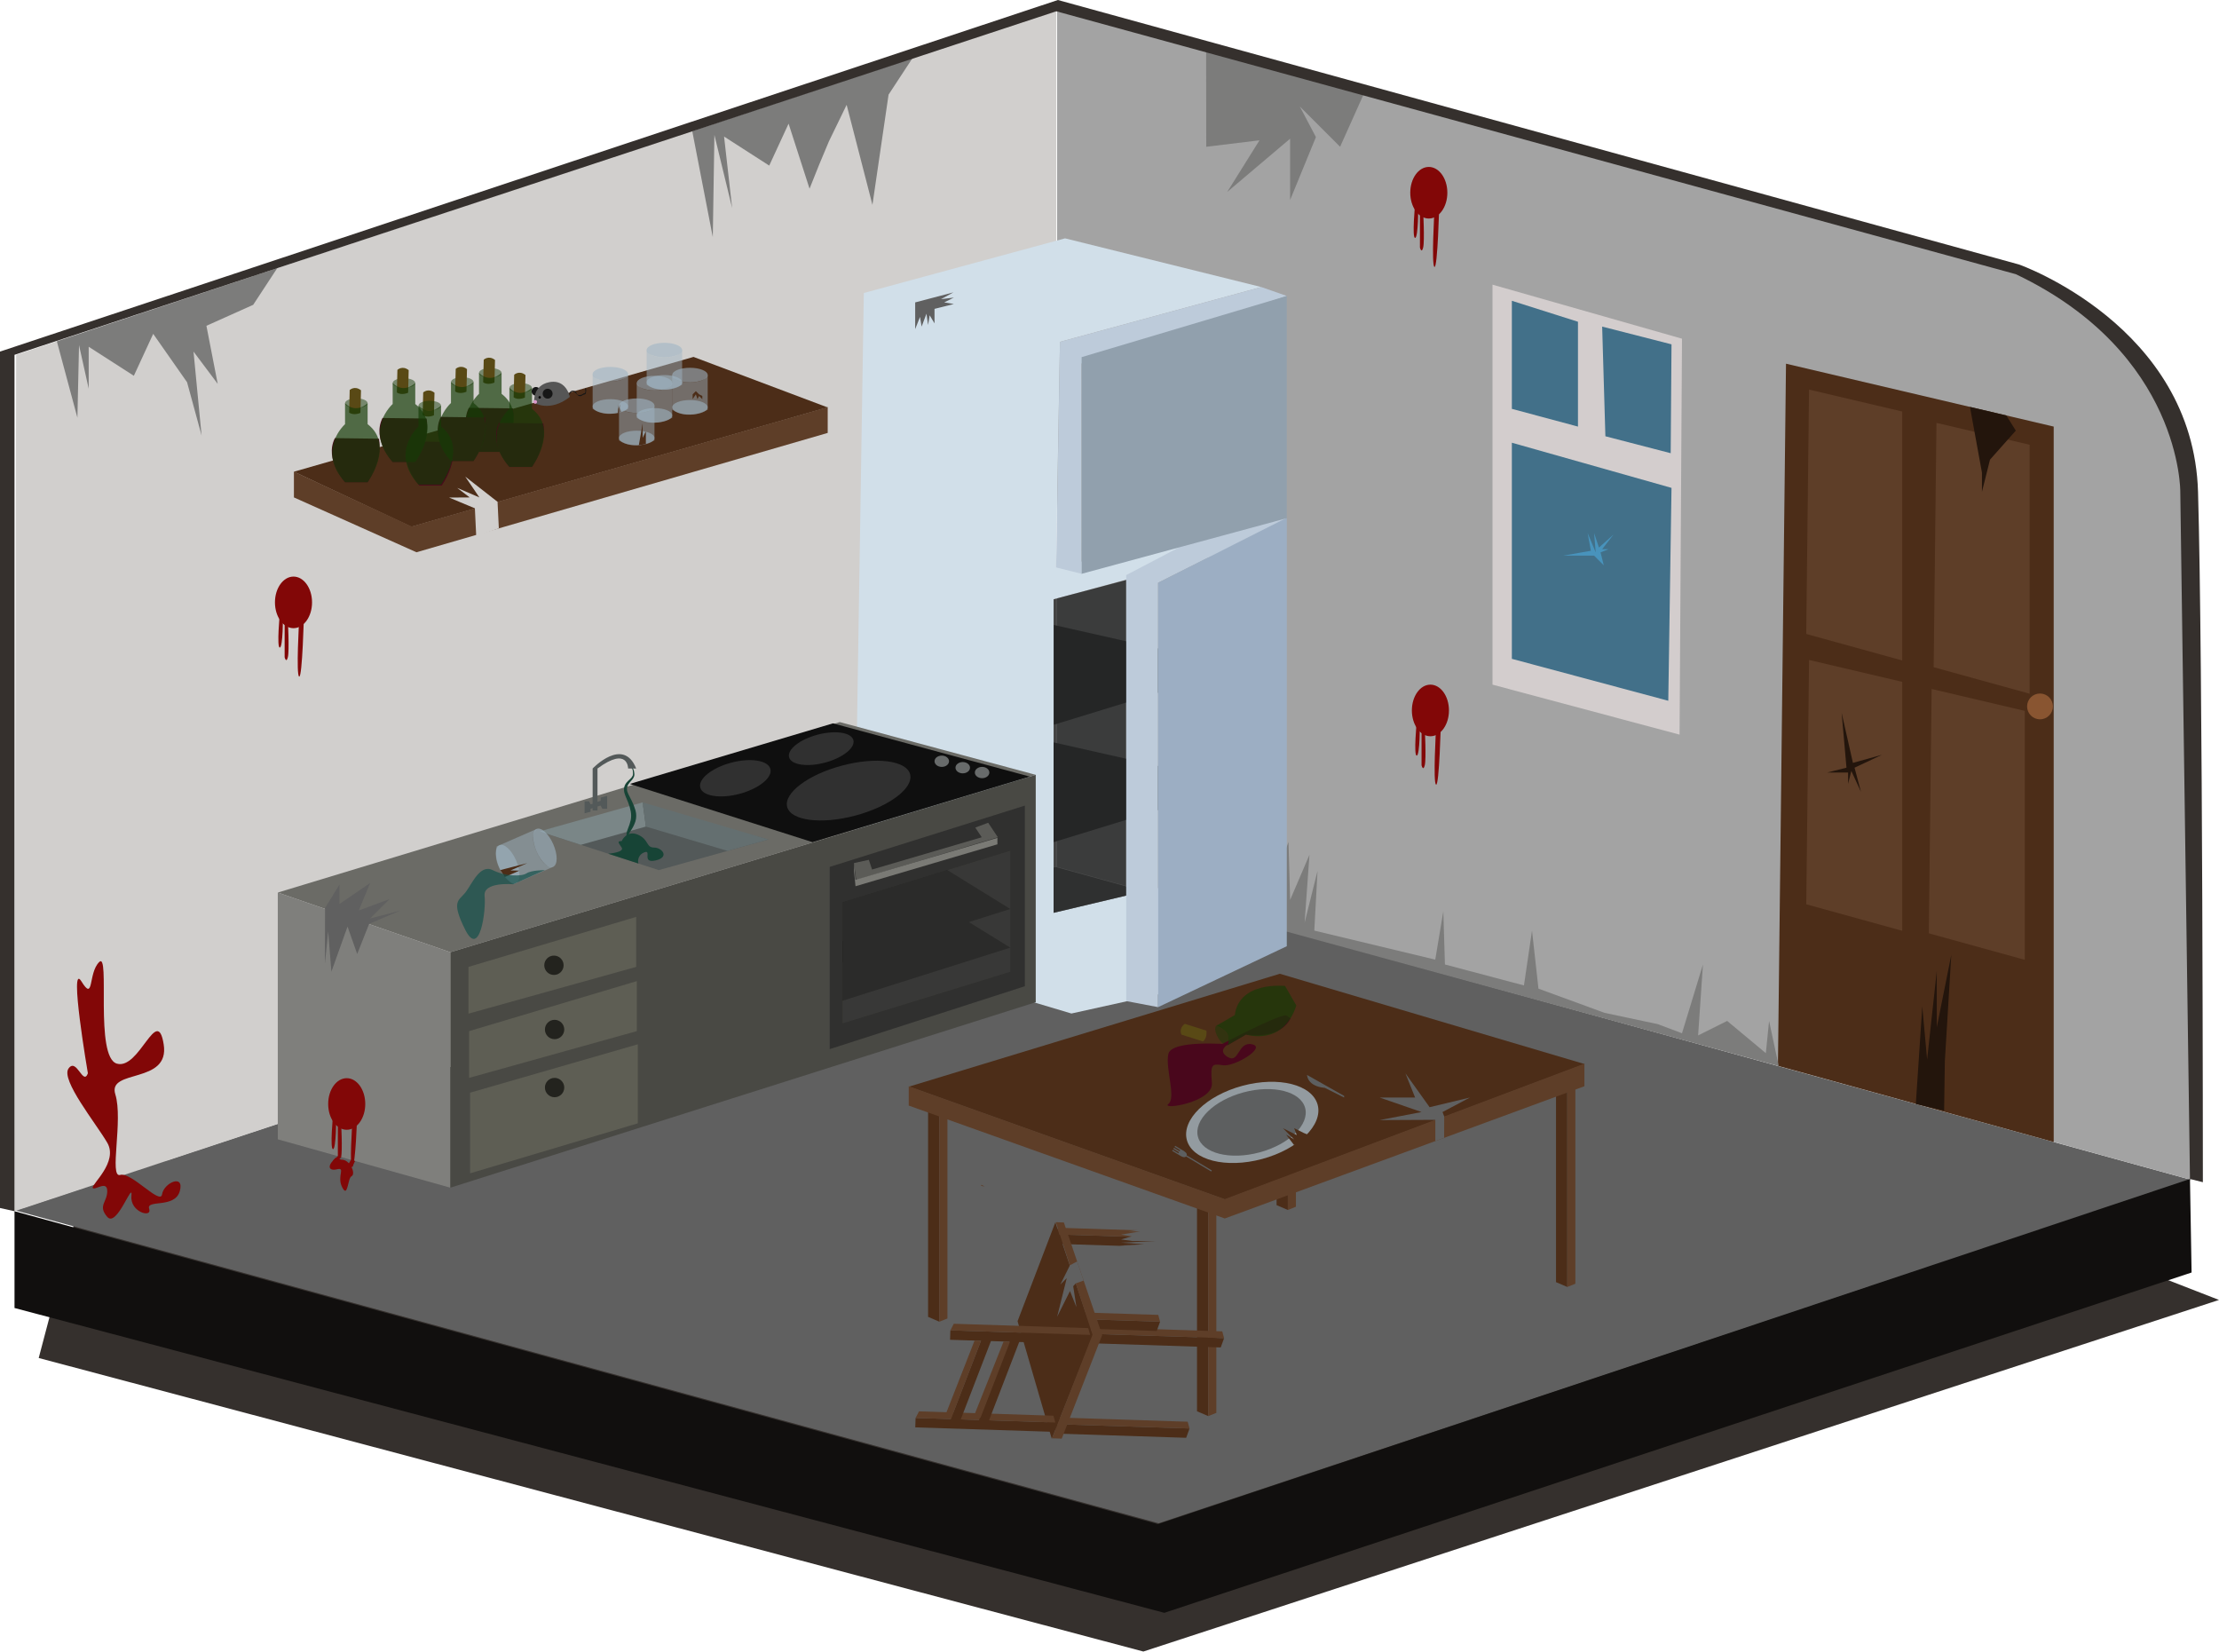
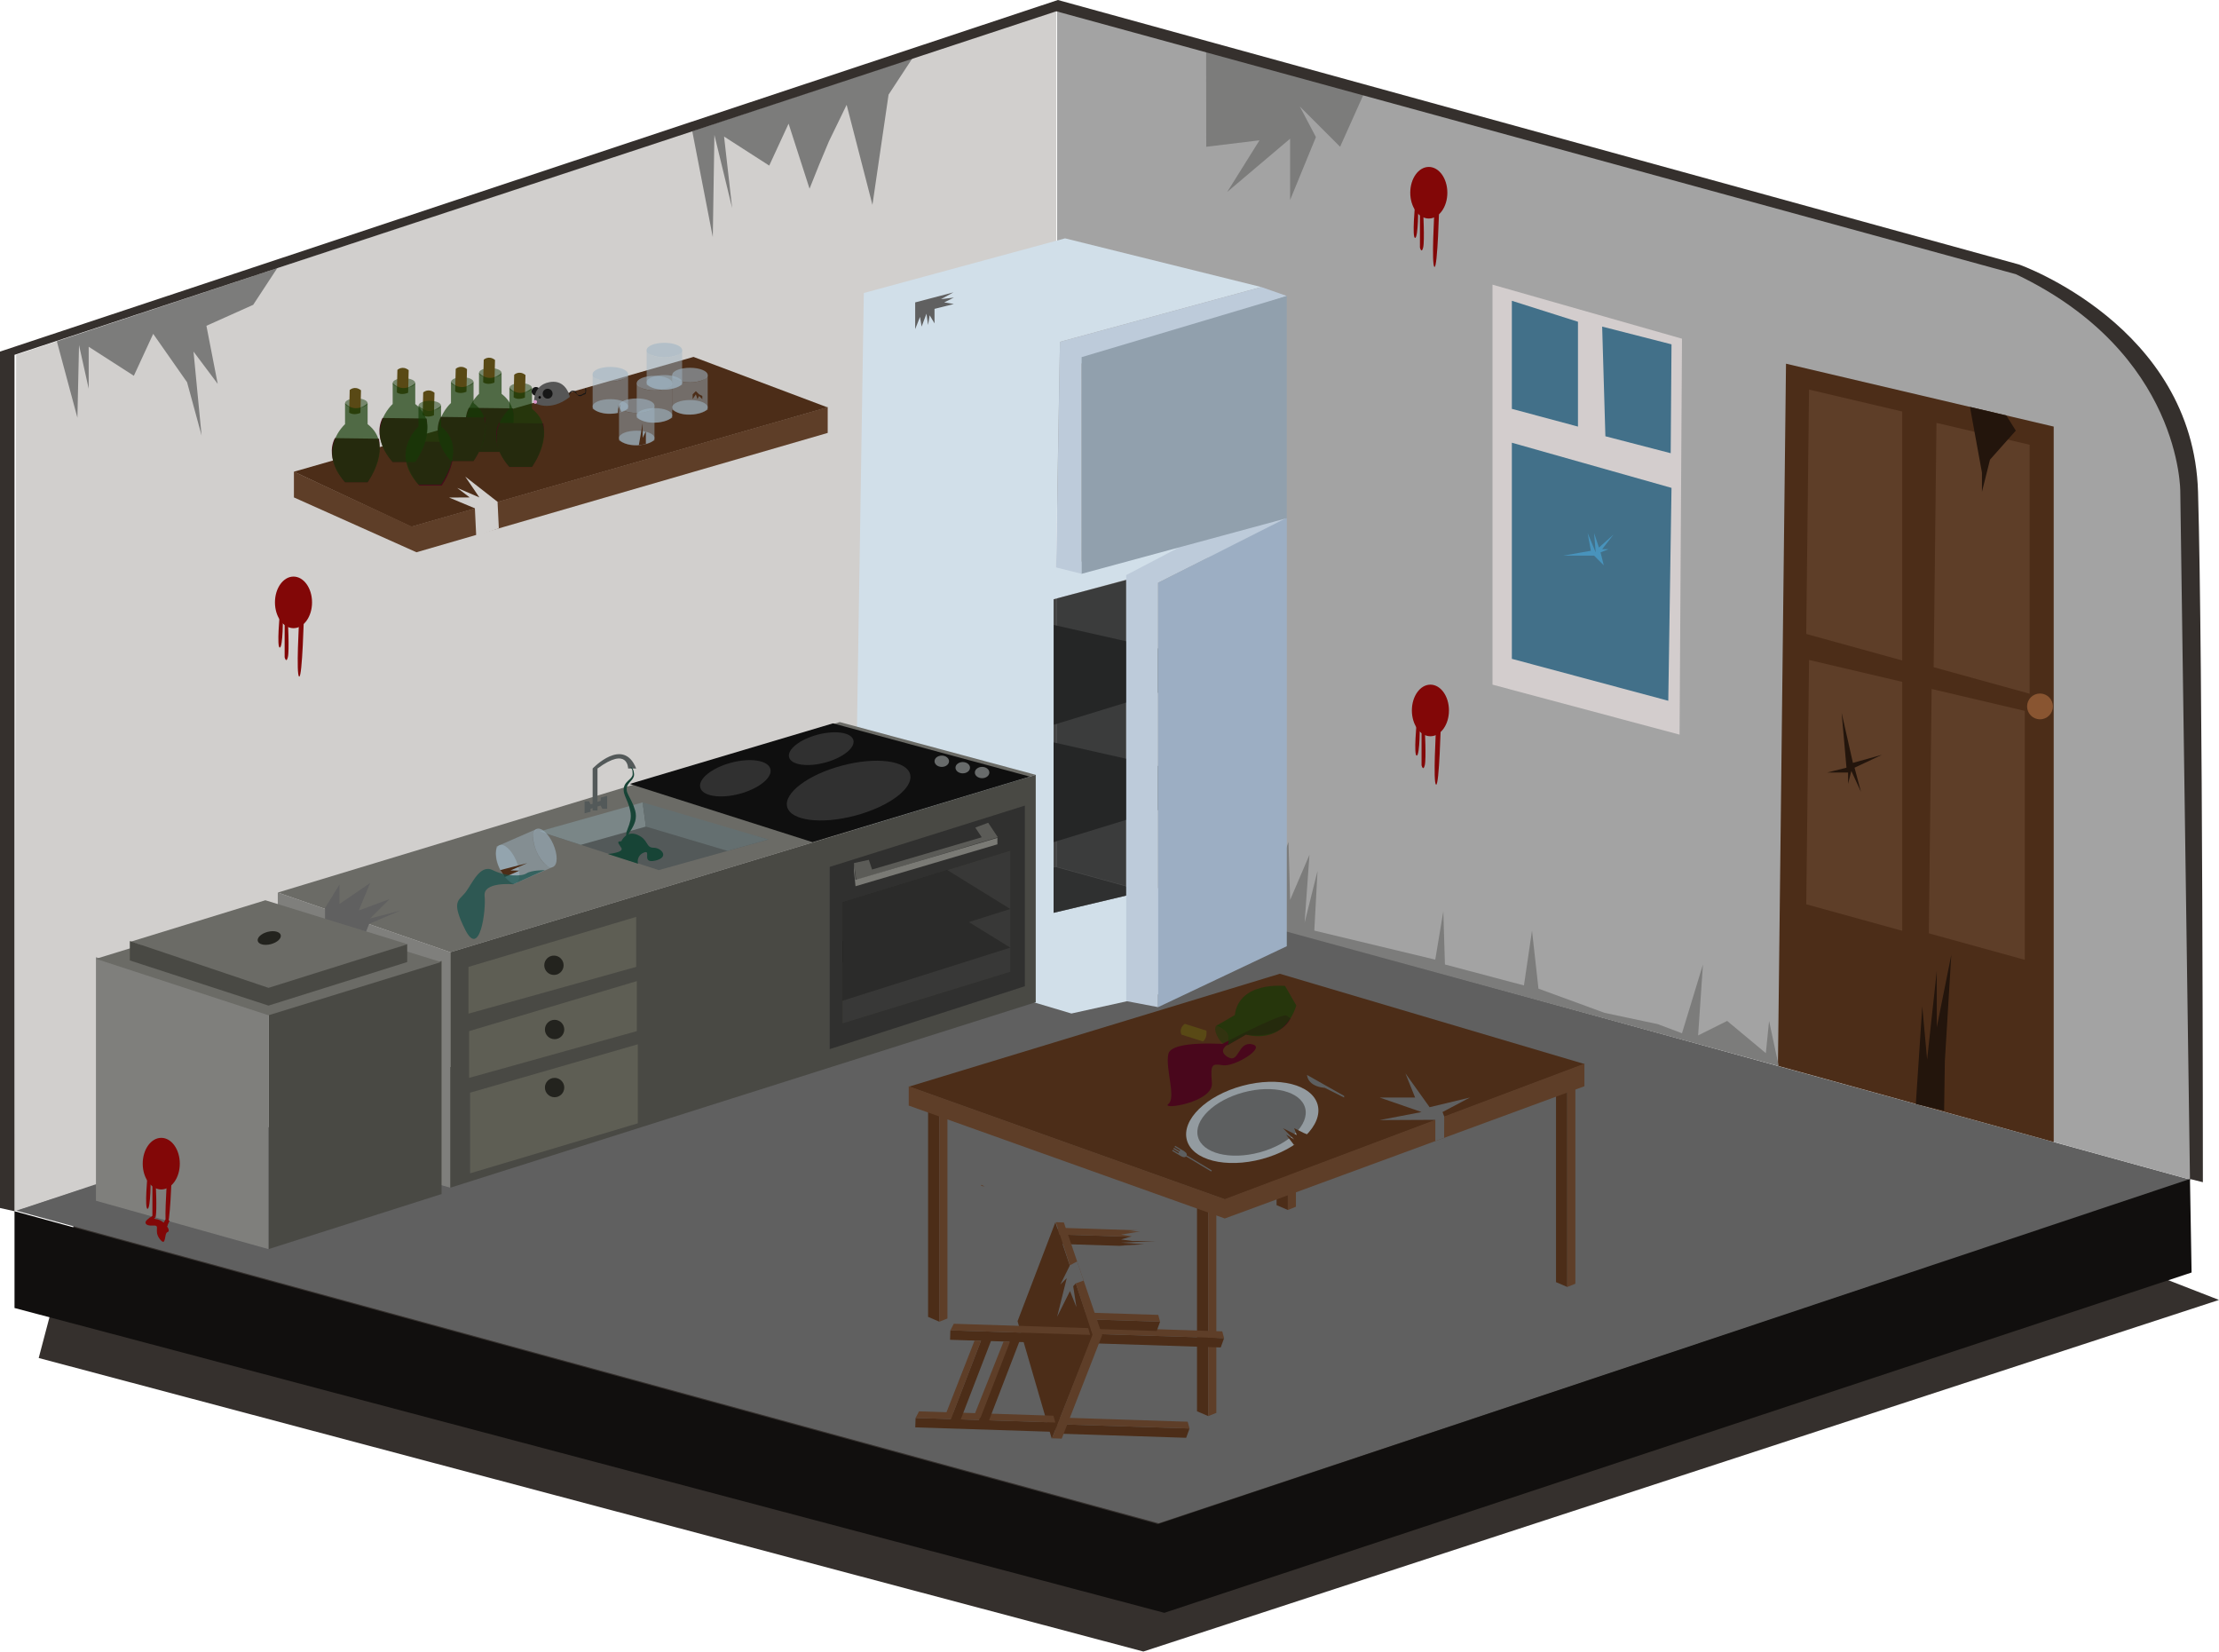
<svg xmlns="http://www.w3.org/2000/svg" viewBox="0 0 1376 1024">
  <defs>
    <style>.cls-1{fill:#35302d;}.cls-2{fill:#606060;}.cls-3{fill:#3a1c05;}.cls-4{fill:#d1cfcd;}.cls-5{fill:#a3a3a3;}.cls-6{fill:#d3cdcd;}.cls-7{fill:#427089;}.cls-8{fill:#4893bc;}.cls-9{fill:#4c2d18;}.cls-10{fill:#5e3e28;}.cls-11{fill:#895531;}.cls-12{fill:#23150c;}.cls-13{fill:#7c7c7b;}.cls-14{fill:#110f0e;}.cls-15{fill:#d1dfe9;}.cls-16,.cls-46{fill:#252626;}.cls-16{opacity:0.82;}.cls-17{fill:#6b6b66;}.cls-18{fill:#7f7f7c;}.cls-19{fill:#494944;}.cls-20,.cls-23{fill:#153a06;}.cls-20{opacity:0.48;}.cls-21{fill:#594915;}.cls-22{fill:#49071c;}.cls-23{opacity:0.68;}.cls-24,.cls-25,.cls-26{fill:#9fb5c4;}.cls-24{opacity:0.59;}.cls-25{opacity:0.47;}.cls-26{opacity:0.56;}.cls-27{fill:#161616;}.cls-28{fill:#565656;}.cls-29{fill:#db9aca;}.cls-30{fill:#535959;}.cls-31{fill:#7a8687;}.cls-32{fill:#646f70;}.cls-33{fill:#0f0f0f;}.cls-34{fill:#303030;}.cls-35{fill:#686b6b;}.cls-36{fill:#15514a;opacity:0.71;}.cls-37{fill:#30302f;}.cls-38{fill:#5b5b57;}.cls-39{fill:#7a7a75;}.cls-40{fill:#42423f;opacity:0.49;}.cls-41{fill:#5e5e54;}.cls-42{fill:#23231e;}.cls-43{fill:#820707;}.cls-44{fill:#939ba0;}.cls-45{fill:#5d5f60;}.cls-47{fill:#bdcbda;}.cls-48{fill:#9caec3;}.cls-49{fill:#91a0ad;}.cls-50{fill:#174436;}</style>
  </defs>
  <g id="piece">
    <polygon class="cls-1" points="24 842 709 1024 1376 806 1340 792 57 717 24 842" />
    <polygon class="cls-2" points="9.5 750.5 654.5 537.5 1358.5 731.5 718.5 944.5 9.5 750.5" />
    <path class="cls-3" d="M919,581" transform="translate(-287.5 -49.5)" />
    <polygon class="cls-4" points="9 751 10 220 74.89 198.47 655 6 655 537 9 751" />
    <path class="cls-5" d="M943,56l597,163s104,42,106,159,0,403,0,403L943,587Z" transform="translate(-287.5 -49.5)" />
    <polygon class="cls-6" points="925.5 176.5 1043 210 1041.5 455.5 925.5 424.5 925.5 176.5" />
    <polygon class="cls-7" points="937.5 186.5 978.5 199.5 978.5 264.5 937.5 253.5 937.5 186.5" />
    <polygon class="cls-7" points="993.5 202.5 1036.5 213.5 1036 281 995.5 270.5 993.5 202.5" />
    <polygon class="cls-7" points="937.5 274.5 1036.5 302.5 1034.5 434.5 937.5 408.5 937.5 274.5" />
    <polygon class="cls-8" points="989.5 342.5 988.5 330.5 991.5 339.5 1000.5 331.5 993.5 340.5 997.5 340.5 992.5 342.5 994.5 350.5 988.5 344.5 969.5 344.5 986.5 341.5 984.5 330.5 989.5 342.5" />
    <polygon class="cls-9" points="1102.5 660.85 1107.5 225.5 1273.5 264.5 1273.5 708.08 1102.5 660.85" />
    <polygon class="cls-10" points="1120.04 393.07 1121.78 241.56 1179.54 255.14 1179.54 409.5 1120.04 393.07" />
    <polygon class="cls-10" points="1199.06 413.69 1200.8 262.19 1258.56 275.76 1258.56 430.12 1199.06 413.69" />
    <polygon class="cls-10" points="1120.06 560.69 1121.8 409.19 1179.56 422.76 1179.56 577.12 1120.06 560.69" />
    <polygon class="cls-10" points="1196.06 578.69 1197.8 427.19 1255.56 440.76 1255.56 595.12 1196.06 578.69" />
    <circle class="cls-11" cx="1265" cy="438" r="8" />
    <polygon class="cls-12" points="1145 476 1142 442 1149 473 1167 468 1150 476 1154 491 1148 478 1146 486 1146 479 1133 479 1145 476" />
    <polygon class="cls-13" points="737 561 1103 661 1097 633 1095 653 1071 633 1053 642 1056 598 1043 640.66 1028 635 995 628 954 613 950 577 945 611 896 598 895 565 890 595 815 577 817 540 809 572 812 530 800 558 799 522 785 561 720.5 556.5 737 561" />
    <polygon class="cls-12" points="1221.57 252.3 1229 293 1229 305 1234 285 1250 267 1244.11 257.59 1221.57 252.3" />
    <polygon class="cls-13" points="95 207 116 237 125 270 120 218 135 238 128 202 157 189 171.91 166.28 35.26 211.62 48 259 49 214 55 241 55 215 83 233 95 207" />
    <polygon class="cls-13" points="489 76.67 502 117 508 102 514 87.67 525 65 541 127 551 58.67 565.91 35.95 429.26 81.29 442 147 443 83.67 454 129 449 84.67 477 102.67 489 76.67" />
    <polygon class="cls-13" points="747.92 31.73 748 91 781 87 761 119 800 86 800 124 816 85 806 66 831 91 845.61 58.41 747.92 31.73" />
    <polygon class="cls-12" points="1188 684.52 1192 624 1195 657 1201 602 1201 637 1210 592 1206 658 1205.55 688.65 1188 684.52" />
    <polygon class="cls-14" points="9 751 9 811 722 1000 1359 789 1358 731 718 945 9 751" />
    <path class="cls-1" d="M296.5,800.5l-9-2v-531l656-218,596,164s108,38,111,141,3,428,3,428l-8-2-6-426s1-86-102-135l-595-163-646,213Z" transform="translate(-287.5 -49.5)" />
  </g>
  <g id="meuble">
    <polygon class="cls-15" points="535.65 181.67 660.44 147.78 782.14 177.98 657.28 211.96 654.91 346.3 654.91 351.83 797.5 318.5 797.5 332.5 653.33 371.58 653.33 565.98 746.58 543.85 746.58 610.23 664.39 628.41 529.26 588.11 535.65 181.67" />
    <polygon class="cls-16" points="653.33 371.58 698.37 359.61 698.37 555.29 653.33 565.98 653.33 371.58" />
    <polygon class="cls-17" points="520.75 447.71 642.26 480.42 279.26 590.41 172.26 553.41 520.75 447.71" />
-     <polyline class="cls-18" points="279.26 590.41 279.26 736.41 172.26 706.41 172.26 553.41" />
+     <polyline class="cls-18" points="172.26 553.41 172.26 706.41 279.26 736.41 279.26 590.41" />
    <polygon class="cls-19" points="279.26 736.41 279.26 590.41 642.26 480.42 642.26 621.41 279.26 736.41" />
    <polygon class="cls-9" points="430.04 221.3 513.18 252.6 255.08 326.65 182.25 292.48 430.04 221.3" />
    <polygon class="cls-10" points="182.26 292.42 182.26 308.42 258.26 342.42 513.26 268.42 513.26 252.41 255.26 326.42 182.26 292.42" />
    <polygon class="cls-4" points="294.47 315.17 278.5 308.5 291.26 308.42 283.5 302.5 297.26 308.42 288.5 295.5 308.53 311.14 309.33 327.6 295.3 332.42 294.47 315.17" />
    <ellipse class="cls-20" cx="250.5" cy="237.5" rx="7" ry="3" />
    <path class="cls-21" d="M533.58,292.83l.35-14s3.08-2.92,7,.17l-.35,14S536.53,294.9,533.58,292.83Z" transform="translate(-287.5 -49.5)" />
    <path class="cls-22" d="M524.7,308.66,552,309s3,12-7,27H531S518,322,524.7,308.66Z" transform="translate(-287.5 -49.5)" />
    <ellipse class="cls-20" cx="304.03" cy="231.2" rx="7" ry="3" />
    <path class="cls-21" d="M587.11,286.53l.35-14s3.07-2.93,7,.17l-.35,14S590.06,288.6,587.11,286.53Z" transform="translate(-287.5 -49.5)" />
    <path class="cls-22" d="M578.23,302.37l27.3.33s3,12-7,27h-14S571.53,315.7,578.23,302.37Z" transform="translate(-287.5 -49.5)" />
    <path class="cls-23" d="M584.53,280.7v13s-18,16,0,36h14s17-23,0-36v-13S591.53,287.7,584.53,280.7Z" transform="translate(-287.5 -49.5)" />
    <ellipse class="cls-20" cx="322.88" cy="240.53" rx="7" ry="3" />
    <path class="cls-21" d="M606,295.85l.35-14s3.07-2.93,7,.17L613,296S608.92,297.93,606,295.85Z" transform="translate(-287.5 -49.5)" />
    <path class="cls-22" d="M597.09,311.69l27.29.34s3,12-7,27h-14S590.38,325,597.09,311.69Z" transform="translate(-287.5 -49.5)" />
    <path class="cls-23" d="M603.38,290v13s-18,16,0,36h14s17-23,0-36V290S610.38,297,603.38,290Z" transform="translate(-287.5 -49.5)" />
    <ellipse class="cls-20" cx="220.96" cy="250" rx="7" ry="3" />
    <path class="cls-21" d="M504,305.32l.35-14s3.07-2.93,7,.17l-.35,14S507,307.4,504,305.32Z" transform="translate(-287.5 -49.5)" />
    <path class="cls-22" d="M495.16,321.16l27.3.34s3,12-7,27h-14S488.46,334.5,495.16,321.16Z" transform="translate(-287.5 -49.5)" />
    <path class="cls-23" d="M501.46,299.5v13s-18,16,0,36h14s17-23,0-36v-13S508.46,306.5,501.46,299.5Z" transform="translate(-287.5 -49.5)" />
    <path class="cls-21" d="M549.58,306.83l.35-14s3.08-2.92,7,.17l-.35,14S552.53,308.9,549.58,306.83Z" transform="translate(-287.5 -49.5)" />
    <path class="cls-22" d="M541.16,323.16l27.3.34s3,12-7,27h-14S534.46,336.5,541.16,323.16Z" transform="translate(-287.5 -49.5)" />
    <ellipse class="cls-20" cx="286.65" cy="236.88" rx="7" ry="3" />
    <path class="cls-21" d="M569.74,292.2l.35-14s3.07-2.93,7,.17l-.34,14S572.69,294.28,569.74,292.2Z" transform="translate(-287.5 -49.5)" />
    <path class="cls-22" d="M560.86,308l27.29.34s3,12-7,27h-14S554.15,321.38,560.86,308Z" transform="translate(-287.5 -49.5)" />
    <path class="cls-23" d="M567.15,286.38v13s-18,16,0,36h14s17-23,0-36v-13S574.15,293.38,567.15,286.38Z" transform="translate(-287.5 -49.5)" />
    <ellipse class="cls-24" cx="378.5" cy="232" rx="11" ry="4.5" />
    <path class="cls-25" d="M655,281s0,5,11,5,11-5,11-5v22s-12,7-22,0Z" transform="translate(-287.5 -49.5)" />
    <ellipse class="cls-26" cx="378.5" cy="252" rx="11" ry="4.5" />
    <polygon class="cls-9" points="383.15 256.08 383.5 250.5 383.5 253.5 384.5 250.5 384.5 253.5 385.3 255.54 383.15 256.08" />
    <ellipse class="cls-24" cx="411.99" cy="217.05" rx="11" ry="4.5" />
    <path class="cls-25" d="M688.49,266.05s0,5,11,5,11-5,11-5v22s-12,7-22,0Z" transform="translate(-287.5 -49.5)" />
    <ellipse class="cls-26" cx="411.99" cy="237.05" rx="11" ry="4.5" />
    <ellipse class="cls-24" cx="427.84" cy="232.53" rx="11" ry="4.5" />
    <path class="cls-25" d="M704.34,281.53s0,5,11,5,11-5,11-5v22s-12,7-22,0Z" transform="translate(-287.5 -49.5)" />
    <ellipse class="cls-26" cx="427.84" cy="252.53" rx="11" ry="4.5" />
    <ellipse class="cls-24" cx="405.84" cy="237.53" rx="11" ry="4.5" />
    <path class="cls-25" d="M682.34,286.53s0,5,11,5,11-5,11-5v22s-12,7-22,0Z" transform="translate(-287.5 -49.5)" />
    <ellipse class="cls-26" cx="405.84" cy="257.53" rx="11" ry="4.5" />
    <ellipse class="cls-24" cx="394.84" cy="251.53" rx="11" ry="4.5" />
    <path class="cls-25" d="M671.34,300.53s0,5,11,5,11-5,11-5v22s-12,7-22,0Z" transform="translate(-287.5 -49.5)" />
    <ellipse class="cls-26" cx="394.84" cy="271.53" rx="11" ry="4.5" />
    <polygon class="cls-9" points="396.15 276.02 398.5 262.5 398.5 271.5 400.5 267.5 400.5 271.5 400.5 275.38 396.15 276.02" />
    <polygon class="cls-9" points="429.5 244.5 431.5 242.5 433.5 244.5 435.5 245.5 435.5 247.5 433.5 245.5 432.5 247.5 431.5 244.5 429.5 247.5 429.5 244.5" />
    <circle class="cls-27" cx="332.35" cy="242.64" r="2.69" />
    <path class="cls-28" d="M640.84,295.6a13.93,13.93,0,0,0-1-3c-1.43-3.13-4.71-7.43-11.66-6.15-10.64,2-9.42,12.82-9.42,12.82S628.45,305.37,640.84,295.6Z" transform="translate(-287.5 -49.5)" />
    <path class="cls-27" d="M640.56,294.4s1.55-4.14,4.08-1,3.51,1.2,4.67.85,1.58-.07,1.66-2.5-.83-1.45-.58-.62c.43,1.47-.08,2.42-.93,2.27-2.25,1.88-4.53.95-4.49-.26s-4-2.81-4.52.94Z" transform="translate(-287.5 -49.5)" />
    <circle class="cls-27" cx="339.59" cy="244.1" r="3.07" />
    <circle class="cls-29" cx="331.89" cy="249.19" r="1.15" />
    <circle cx="334.66" cy="246.37" r="0.77" />
    <ellipse class="cls-20" cx="266.5" cy="251.5" rx="7" ry="3" />
    <path class="cls-23" d="M547,301v13s-18,16,0,36h14s17-23,0-36V301S554,308,547,301Z" transform="translate(-287.5 -49.5)" />
-     <path class="cls-23" d="M531,287v13s-18,16,0,36h14s17-23,0-36V287S538,294,531,287Z" transform="translate(-287.5 -49.5)" />
    <polygon class="cls-30" points="334.5 515.5 408.5 539.5 476.5 520.5 398.5 499.5 334.5 515.5" />
    <polygon class="cls-31" points="398.5 497.5 400.5 512.5 360.14 523.82 334.5 515.5 398.5 497.5" />
    <polygon class="cls-32" points="451.17 527.58 476.5 520.5 398.5 497.5 400.5 512.5 451.17 527.58" />
+     <path class="cls-30" d="M655,552V526s19-20,27,0h-5s0-14-19,0v26Z" transform="translate(-287.5 -49.5)" />
    <polygon class="cls-30" points="369.5 497.5 372.5 496.5 372.5 494.5 376.5 493.5 376.5 501.5 373.5 501.5 372.5 499.5 368.5 500.5 369.5 497.5" />
    <polygon class="cls-30" points="368.98 500.54 366.2 501.47 366.2 503.32 362.5 504.25 362.5 496.84 365.28 496.84 366.2 498.69 369.91 497.77 368.98 500.54" />
    <polygon class="cls-33" points="516.5 448.5 638.5 481.5 503.81 522.16 390.5 486.06 516.5 448.5" />
    <ellipse class="cls-34" cx="743.5" cy="532" rx="22.5" ry="10" transform="translate(-399.26 159.47) rotate(-14.89)" />
    <ellipse class="cls-34" cx="796.76" cy="513.64" rx="20.63" ry="8.96" transform="translate(-392.75 172.54) rotate(-14.89)" />
    <ellipse class="cls-34" cx="813.76" cy="539.64" rx="39.44" ry="16.04" transform="translate(-398.86 177.78) rotate(-14.89)" />
    <ellipse class="cls-35" cx="597" cy="476" rx="4.5" ry="3.5" />
    <ellipse class="cls-35" cx="609" cy="479" rx="4.5" ry="3.5" />
    <ellipse class="cls-35" cx="584" cy="472" rx="4.5" ry="3.5" />
    <ellipse class="cls-24" cx="625.38" cy="575.24" rx="5.66" ry="12.8" transform="translate(-465.38 248.67) rotate(-23.58)" />
    <path class="cls-25" d="M620.84,563.26s-5.76,2.52-.64,14.25,10.88,9.21,10.88,9.21l-25.35,11.06s-13.65-9.27-10.24-23.45Z" transform="translate(-287.5 -49.5)" />
    <ellipse class="cls-26" cx="602.34" cy="585.3" rx="5.66" ry="12.8" transform="translate(-471.33 240.29) rotate(-23.58)" />
    <polygon class="cls-9" points="310.26 539.47 326.94 535.17 316.57 539.7 322.11 539.82 317.5 541.83 313.03 543.78 310.26 539.47" />
    <path class="cls-36" d="M605.73,597.78S587,596,588,605s-3,39-12,21-4-18,0-23,9-18,17-14,18,4,21,2,11.38-2,11.38-2Z" transform="translate(-287.5 -49.5)" />
    <polygon class="cls-37" points="514.5 537.5 635.5 499.5 635.5 611.5 514.5 650.5 514.5 537.5" />
    <polygon class="cls-38" points="529.53 535.13 538.77 533.13 540.77 539.13 608.77 519.13 604.77 513.13 612.77 510.13 618.77 519.13 530.95 545.58 529.53 535.13" />
    <polygon class="cls-39" points="618.5 523.5 618.5 519.5 530.5 545.5 529.5 535.5 529.5 539.5 530.5 549.5 618.5 523.5" />
    <polygon class="cls-27" points="626.5 563.59 587.5 539.5 522.5 559.5 522.5 596.5 626.5 563.59" />
    <polygon class="cls-27" points="626.5 587.57 587.5 563.48 522.5 583.48 522.5 620.48 626.5 587.57" />
    <polygon class="cls-40" points="522.5 559.5 626.5 527.5 626.5 602.5 522.5 634.5 522.5 559.5" />
    <polygon class="cls-41" points="290.5 599.5 394.5 568.5 394.5 599.5 290.5 628.5 290.5 599.5" />
    <circle class="cls-42" cx="343.5" cy="598.5" r="6" />
    <polygon class="cls-41" points="290.9 639.32 394.9 608.32 394.9 639.32 290.9 668.32 290.9 639.32" />
    <circle class="cls-42" cx="343.9" cy="638.32" r="6" />
    <polygon class="cls-41" points="291.5 677.5 395.5 647.5 395.5 696.5 291.5 727.5 291.5 677.5" />
    <circle class="cls-42" cx="343.9" cy="674.32" r="6" />
    <polygon class="cls-9" points="575.5 688.5 575.5 816.5 582.5 819.5 582.5 688.5 575.5 688.5" />
    <polygon class="cls-10" points="587.5 817.5 587.5 691.5 582.5 688.5 582.5 819.5 587.5 817.5" />
    <polygon class="cls-9" points="742.26 747.03 742.26 875.03 749.26 878.03 749.26 747.03 742.26 747.03" />
    <polygon class="cls-10" points="754.26 876.03 754.26 750.03 749.26 747.03 749.26 878.03 754.26 876.03" />
    <polygon class="cls-9" points="964.88 666.96 964.88 794.96 971.88 797.96 971.88 666.96 964.88 666.96" />
    <polygon class="cls-10" points="976.88 795.96 976.88 669.96 971.88 666.96 971.88 797.96 976.88 795.96" />
    <polygon class="cls-9" points="791.6 619.22 791.6 747.22 798.6 750.22 798.6 619.22 791.6 619.22" />
    <polygon class="cls-10" points="803.6 748.22 803.6 622.22 798.6 619.22 798.6 750.22 803.6 748.22" />
    <polygon class="cls-9" points="563.62 673.76 759.62 743.76 982.62 659.76 793.62 603.76 563.62 673.76" />
    <polygon class="cls-10" points="563.5 673.5 563.5 685.5 759.5 755.5 982.5 673.5 982.5 659.5 759.5 743.5 563.5 673.5" />
    <polygon class="cls-9" points="654.48 888.86 735.54 891.48 737.63 885.71 654.67 883.03 654.48 888.86" />
    <polygon class="cls-10" points="736.49 881.51 656.7 878.93 654.67 883.03 737.63 885.71 736.49 881.51" />
    <polygon class="cls-9" points="675.91 832.84 756.97 835.46 759.06 829.69 676.1 827.01 675.91 832.84" />
    <polygon class="cls-10" points="757.92 825.48 678.13 822.91 676.1 827.01 759.06 829.69 757.92 825.48" />
    <polygon class="cls-9" points="653.9 771.18 734.95 773.79 737.04 768.02 654.08 765.35 653.9 771.18" />
    <polygon class="cls-10" points="735.91 763.82 656.12 761.24 654.08 765.35 737.04 768.02 735.91 763.82" />
    <polygon class="cls-9" points="636.23 822.63 717.28 825.25 719.37 819.48 636.41 816.8 636.23 822.63" />
    <polygon class="cls-10" points="718.24 815.28 638.45 812.7 636.41 816.8 719.37 819.48 718.24 815.28" />
    <polygon class="cls-9" points="677.86 827.81 652.21 892.11 630.99 819.17 654.41 757.91 677.86 827.81" />
    <polygon class="cls-10" points="652.38 891.8 658.38 891.99 683.47 827.77 659.71 757.97 654.71 757.8 677.47 827.57 652.38 891.8" />
    <polygon class="cls-9" points="567.56 885.02 652.24 887.75 654.41 881.99 567.75 879.19 567.56 885.02" />
    <polygon class="cls-10" points="653.23 877.78 569.87 875.09 567.75 879.19 654.41 881.99 653.23 877.78" />
    <polygon class="cls-9" points="589.13 830.71 673.81 833.44 675.99 827.67 589.32 824.88 589.13 830.71" />
    <polygon class="cls-10" points="674.8 823.47 591.44 820.77 589.32 824.88 675.99 827.67 674.8 823.47" />
    <polygon class="cls-9" points="593.85 885.05 615.19 829.67 610.25 826.28 588.4 882.95 593.85 885.05" />
    <polygon class="cls-9" points="611.56 885.14 632.9 829.77 627.96 826.37 606.11 883.04 611.56 885.14" />
    <polygon class="cls-10" points="622.31 831.8 604.51 876.57 607.97 879.15 626.3 831.92 622.31 831.8" />
    <polygon class="cls-10" points="604.32 831.22 586.39 876.98 589.74 879.77 608.31 831.34 604.32 831.22" />
    <polyline class="cls-10" points="609.5 735.5 608.37 735.13 608.37 734.62 610.5 735.5 609.5 735.5" />
    <polygon class="cls-2" points="667.93 782.11 663.44 784.55 657.5 796.5 661.5 792.5 655.5 816.5 663.5 800.5 667.5 810.5 665.5 797.5 667.09 795.74 671.97 793.98 667.93 782.11" />
    <polygon class="cls-2" points="890.04 707.5 890.04 694.33 855.5 694.5 881.5 689.5 855.5 680.5 877.5 680.5 871.5 665.5 886.5 686.5 911.5 680.5 894.5 689.5 895.56 692.25 895.51 705.49 890.04 707.5" />
    <polygon class="cls-2" points="706.84 762.48 699.91 763.5 707.08 763.5 695.14 765.5 701.86 766.58 695.14 768.5 702.3 769.5 716.63 769.5 695.14 770.5 709.46 771.5 694.04 772.31 734.5 777.5 740.5 765.5 735.73 761.5 706.84 762.48" />
    <polygon class="cls-2" points="201.56 562.99 201.5 597.5 203.5 577.5 205.5 602.5 215.5 574.5 221.5 591.5 228.92 572.78 248.5 564.5 229.5 569.5 241.5 557.5 222.5 564.5 229.5 547.5 210.5 560.5 210.5 548.5 201.56 562.99" />
    <polygon class="cls-2" points="567.5 187.5 591.22 181.27 583.5 185.5 591.5 184.5 585.5 187.5 591.5 188.5 579.5 191.5 579.5 200.5 576.5 195.5 575.5 201.5 574.5 194.5 571.5 202.5 570.5 196.5 567.5 204.07 567.5 187.5" />
    <path class="cls-43" d="M461,430s-2,21,0,21,2-20,2-20l1,2v24s1,4,2,0,0-23,0-23h7s-2,34,0,35,3-39,3-39Z" transform="translate(-287.5 -49.5)" />
    <ellipse class="cls-43" cx="182" cy="373.5" rx="11.5" ry="16" />
    <path class="cls-43" d="M1166,497s-2,21,0,21,2-20,2-20l1,2v24s1,4,2,0,0-23,0-23h7s-2,34,0,35,3-39,3-39Z" transform="translate(-287.5 -49.5)" />
    <ellipse class="cls-43" cx="887" cy="440.5" rx="11.5" ry="16" />
    <path class="cls-43" d="M1165,176s-2,21,0,21,2-20,2-20l1,2v24s1,4,2,0,0-23,0-23h7s-2,34,0,35,3-39,3-39Z" transform="translate(-287.5 -49.5)" />
    <ellipse class="cls-43" cx="886" cy="119.5" rx="11.5" ry="16" />
-     <path class="cls-43" d="M494,741s-2,21,0,21,2-20,2-20l1,2v23h2c1-4,0-22,0-22h7s-2,29,0,28,3-32,3-32Z" transform="translate(-287.5 -49.5)" />
-     <ellipse class="cls-43" cx="215" cy="684.5" rx="11.5" ry="16" />
-     <path class="cls-43" d="M497,766.36,494,769s0,2,2,1l3.18-3Z" transform="translate(-287.5 -49.5)" />
-     <path class="cls-43" d="M499.13,768.54c5.29-.34,9.32,8.76,6.32,10.29-2.44,1.25-2.15,13.84-5.72,6.9s2.28-12.52-3.17-11.25-5.43-2.07-3.23-4.58l2.2-2.51Z" transform="translate(-287.5 -49.5)" />
-     <polyline class="cls-43" points="217.62 719.13 214.5 724.5 216.5 726.5 220.24 719.87" />
-     <path class="cls-43" d="M342,715s-12-70-4-57,4-5,11-12-3,59,11,63,25-37,29-12-35,15-30,31-4,52,3,50,25,19,26,12,14-13,11-2-21,5-19,11-12,2-11-8-9,20-15,13,0-9,0-16-8,0-9-2,16-16,9-28-29-39-24-46S339,723,342,715Z" transform="translate(-287.5 -49.5)" />
    <ellipse class="cls-44" cx="1064" cy="745.5" rx="42" ry="23.5" transform="translate(-444.71 252.7) rotate(-15.07)" />
    <ellipse class="cls-45" cx="1063.55" cy="745.49" rx="34.42" ry="19.26" transform="translate(-444.72 252.58) rotate(-15.07)" />
    <path class="cls-45" d="M1038.59,775.87l-15.65-9.36s-.75,1.25-3.36-.31l-5.21-3.13.37-.62,3.48,2.08.37-.62-3.48-2.08.37-.63,3.48,2.08.38-.62-3.48-2.08.37-.62,3.48,2.08,1.74,1s2.61,1.56,1.86,2.81l15.65,9.36Z" transform="translate(-287.5 -49.5)" />
    <path class="cls-45" d="M1121,729l-23-13s0,7,11,8l12,6Z" transform="translate(-287.5 -49.5)" />
    <polygon class="cls-9" points="802.44 709.95 797.5 703.5 802.5 706.5 795.5 699.5 804.15 703.8 802.5 699.5 808.5 702.5 810.5 703.31 816.5 707.5 802.44 709.95" />
    <ellipse class="cls-20" cx="1045.41" cy="691.41" rx="3" ry="7" transform="translate(-493.23 567.11) rotate(-30.06)" />
    <path class="cls-21" d="M1033.49,695.22,1020.13,691s-2-3.76,2.1-6.68l13.36,4.21S1036.3,693,1033.49,695.22Z" transform="translate(-287.5 -49.5)" />
    <path class="cls-22" d="M1049,697s-35-3-37,6,5,27,0,31,28-1,27-13,0-12,7-11,27-11,18-13-8,12-15,8S1049,697,1049,697Z" transform="translate(-287.5 -49.5)" />
    <path class="cls-22" d="M1085,679l2.74,1.87S1083,694,1060,691l-11.08,6.48L1045,697S1079,679,1085,679Z" transform="translate(-287.5 -49.5)" />
    <path class="cls-23" d="M1048.92,697.48l11.26-6.52s22.88,7.57,31.18-18l-7-12.13s-28.44-3.19-31.18,18.05l-11.26,6.51S1051.47,687.91,1048.92,697.48Z" transform="translate(-287.5 -49.5)" />
    <polygon class="cls-46" points="653.33 522.16 769.5 486.5 653.33 460.3 653.33 522.16" />
    <polyline class="cls-46" points="653.5 387.5 653.5 449.36 769.67 413.7" />
    <polygon class="cls-47" points="797.5 321.5 748.92 330.09 698.37 356.57 698.37 620.71 718.13 624.46 718.13 361.31 797.5 321.5" />
    <polygon class="cls-48" points="718.13 624.46 797.94 586.68 797.94 321.01 718.13 361.31 718.13 624.46" />
    <polygon class="cls-47" points="797.94 183.51 782.14 177.98 657.28 211.96 654.91 351.83 670.71 355.78 670.65 225.39 797.94 183.51" />
    <polygon class="cls-49" points="670.71 221.44 797.94 183.51 797.94 321.29 670.71 355.78 670.71 221.44" />
-     <path class="cls-50" d="M678.83,524.86A2.41,2.41,0,0,1,680,526a5.36,5.36,0,0,1,.6,1.47,9.1,9.1,0,0,1,.25,1.55,4.66,4.66,0,0,1-.08,1.65,7.16,7.16,0,0,1-1.7,2.76,18.86,18.86,0,0,0-1.87,2.27,5.61,5.61,0,0,0-.93,2.43,5.68,5.68,0,0,0,.07,1.3c0,.22,0,.43.11.65l.22.65c.6,1.67,1.74,3.49,2.59,5.35a34.85,34.85,0,0,1,2.31,5.89,12.38,12.38,0,0,1,0,6.67,21.67,21.67,0,0,1-2.8,5.73,14.14,14.14,0,0,0-1.4,2.43,3.71,3.71,0,0,0,.23,2.66l-.26.16a5.1,5.1,0,0,1-1-1.3,3.63,3.63,0,0,1-.37-1.74,11.12,11.12,0,0,1,.88-3.17,33.66,33.66,0,0,0,1.77-5.47,14.8,14.8,0,0,0,0-5.35,27.33,27.33,0,0,0-1.62-5.56c-.35-.92-.74-1.84-1.14-2.76-.2-.46-.4-.9-.59-1.43a9.21,9.21,0,0,1-.52-1.56l-.2-.81c0-.27-.06-.57-.09-.85a7.64,7.64,0,0,1,.05-1.72,7.17,7.17,0,0,1,1.43-3.08,21.14,21.14,0,0,1,2.2-2.23,6.17,6.17,0,0,0,1.7-2.18,3.84,3.84,0,0,0,.18-1.35,7.91,7.91,0,0,0-.1-1.46,3.25,3.25,0,0,0-1.25-2.42Z" transform="translate(-287.5 -49.5)" />
-     <path class="cls-30" d="M655,552V526s19-20,27,0h-5s0-14-19,0v26Z" transform="translate(-287.5 -49.5)" />
-     <path class="cls-50" d="M673,571s3-7,10-4,5,8,10,8,10,6,1,8-2-7-7-5a5.77,5.77,0,0,0-3.64,6.9l-18.7-6.07S675,578,673,575,670,571,673,571Z" transform="translate(-287.5 -49.5)" />
+     <path class="cls-9" d="M567,640" transform="translate(-287.5 -49.5)" />
+     <path class="cls-41" d="M567,640" transform="translate(-287.5 -49.5)" />
+     <polygon class="cls-19" points="166.5 774.5 273.81 740.35 273.81 595.83 166.5 628.5 166.5 774.5" />
+     <polygon class="cls-18" points="59.5 744.5 166.5 774.5 166.5 628.5 59.5 593.5 59.5 744.5" />
+     <polygon class="cls-17" points="163.5 562.5 273.5 596.5 166.5 629.5 59.5 594.5 163.5 562.5" />
+     <polygon class="cls-17" points="151.08 569.26 239.5 596.59 153.49 623.12 67.49 594.98 151.08 569.26" />
+     <polygon class="cls-17" points="164.55 558.19 252.97 585.52 166.96 612.05 80.96 583.91 164.55 558.19" />
+     <polygon class="cls-19" points="80.5 595.5 80.5 583.5 166.5 612.5 252.5 585.5 252.5 596.5 166.5 623.5 80.5 595.5" />
+     <ellipse class="cls-42" cx="454.47" cy="631.09" rx="7.36" ry="3.94" transform="translate(-430.96 84.3) rotate(-14.49)" />
+     <path class="cls-43" d="M379,778s-2,21,0,21,2-20,2-20l1,2v23h2c1-4,0-22,0-22h7s-2,29,0,28,3-32,3-32Z" transform="translate(-287.5 -49.5)" />
+     <ellipse class="cls-43" cx="100" cy="721.5" rx="11.5" ry="16" />
+     <path class="cls-43" d="M382,803.36,379,806s0,2,2,1l3.18-3Z" transform="translate(-287.5 -49.5)" />
+     <path class="cls-43" d="M384.18,805.42c5,.32,9.88,7.28,7.17,8.05-2.21.63-.57,9.68-4.74,4.32s.83-8.72-4.26-8.4-5.42-2.07-3.59-3.63l1.84-1.56Z" transform="translate(-287.5 -49.5)" />
+     <polyline class="cls-43" points="102.62 756.13 99.5 761.5 101.5 763.5 105.24 756.87" />
+   </g>
+   <g id="bouteille">
+     <path class="cls-23" d="M531,287v13s-18,16,0,36h14s17-23,0-36V287S538,294,531,287Z" transform="translate(-287.5 -49.5)" />
+     <path class="cls-50" d="M678.6,525a2.44,2.44,0,0,1,1.2,1.1,5.42,5.42,0,0,1,.6,1.48,10.21,10.21,0,0,1,.25,1.55,4.66,4.66,0,0,1-.08,1.65,7.06,7.06,0,0,1-1.71,2.76,19.73,19.73,0,0,0-1.86,2.27,5.51,5.51,0,0,0-.93,2.43,5.71,5.71,0,0,0,.07,1.3c0,.21.05.43.11.65l.21.65c.61,1.66,1.74,3.49,2.6,5.35a34.85,34.85,0,0,1,2.31,5.89,12.38,12.38,0,0,1,0,6.67,22,22,0,0,1-2.8,5.73,14.24,14.24,0,0,0-1.41,2.43,3.79,3.79,0,0,0,.23,2.65l-.25.17a5.16,5.16,0,0,1-1-1.31,3.5,3.5,0,0,1-.37-1.74,11.05,11.05,0,0,1,.88-3.16,32.64,32.64,0,0,0,1.76-5.47,14.58,14.58,0,0,0,0-5.35,27.33,27.33,0,0,0-1.62-5.56c-.35-.92-.74-1.85-1.14-2.76-.2-.46-.4-.91-.6-1.44a11.28,11.28,0,0,1-.52-1.55l-.19-.81c0-.28-.06-.57-.09-.85a7.74,7.74,0,0,1,.05-1.73,7.23,7.23,0,0,1,1.43-3.08,21,21,0,0,1,2.2-2.22,6.2,6.2,0,0,0,1.7-2.19,4,4,0,0,0,.18-1.35,8.76,8.76,0,0,0-.1-1.45,3.25,3.25,0,0,0-1.25-2.42Z" transform="translate(-287.5 -49.5)" />
+     <path class="cls-50" d="M672.78,571.12s3-7,10-4,5,8,10,8,10,6,1,8-2-7-7-5a5.77,5.77,0,0,0-3.64,6.9L664.43,579s10.35-.83,8.35-3.83S669.78,571.12,672.78,571.12Z" transform="translate(-287.5 -49.5)" />
  </g>
</svg>
